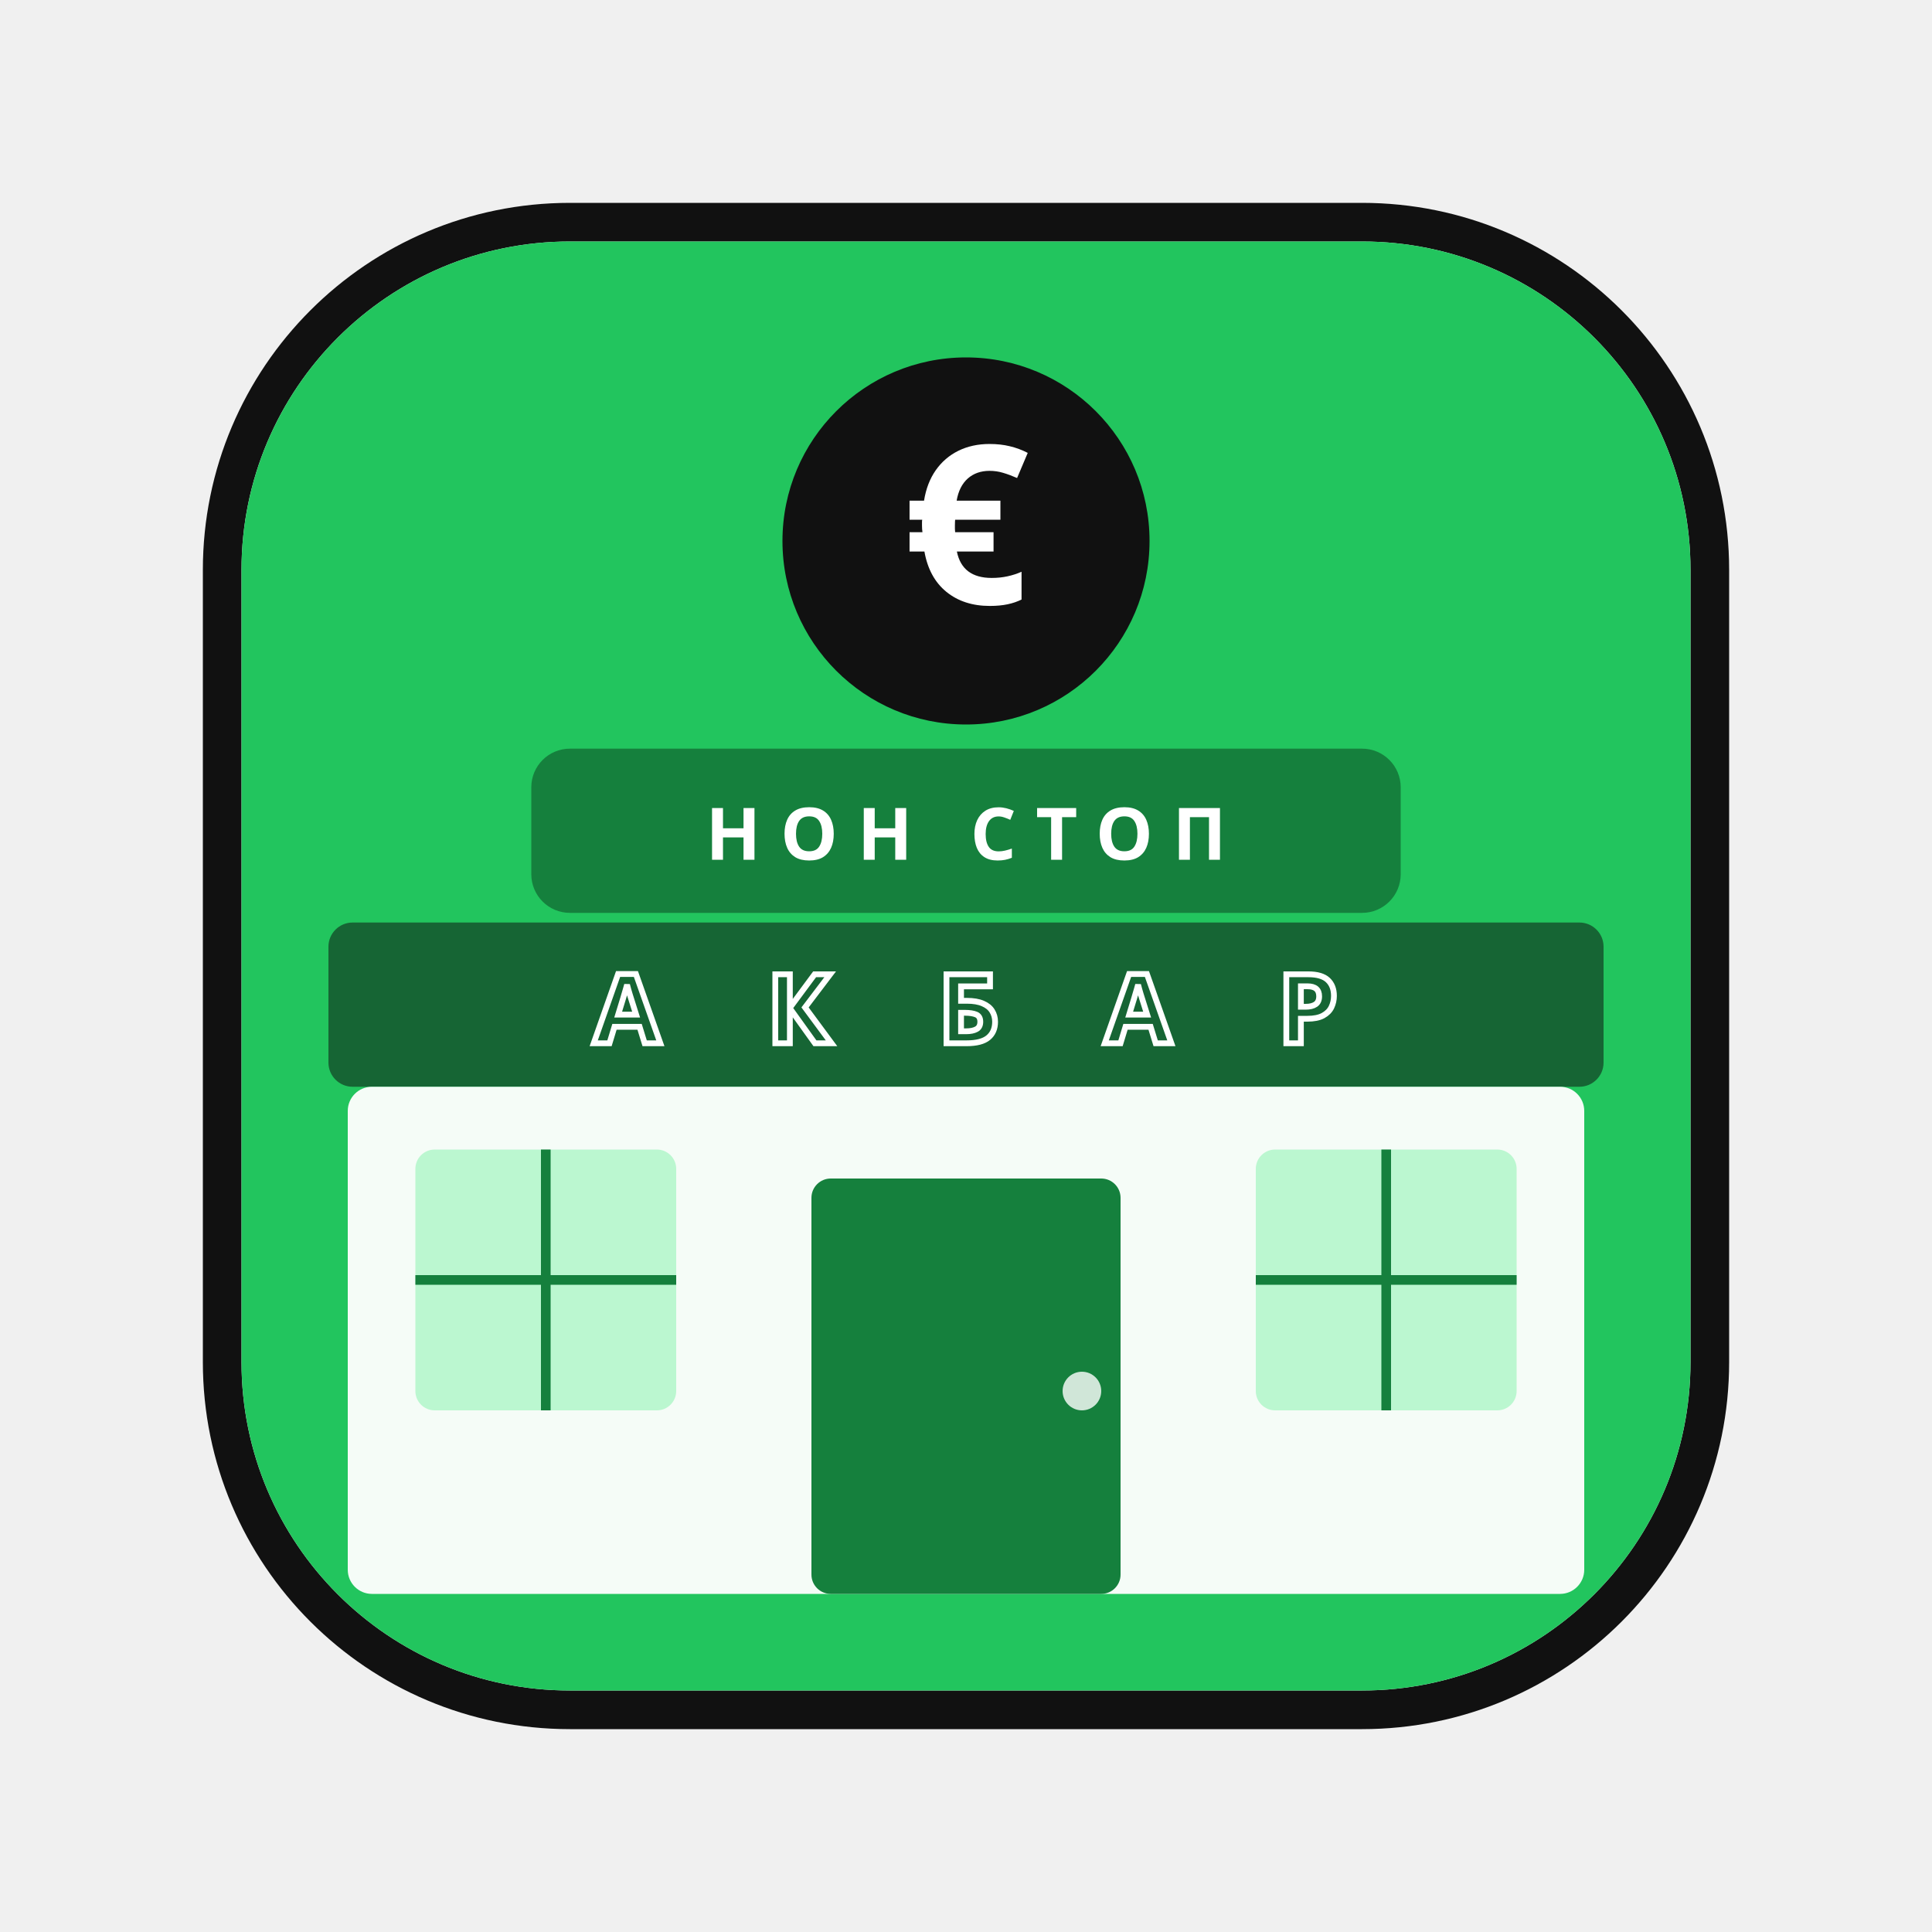
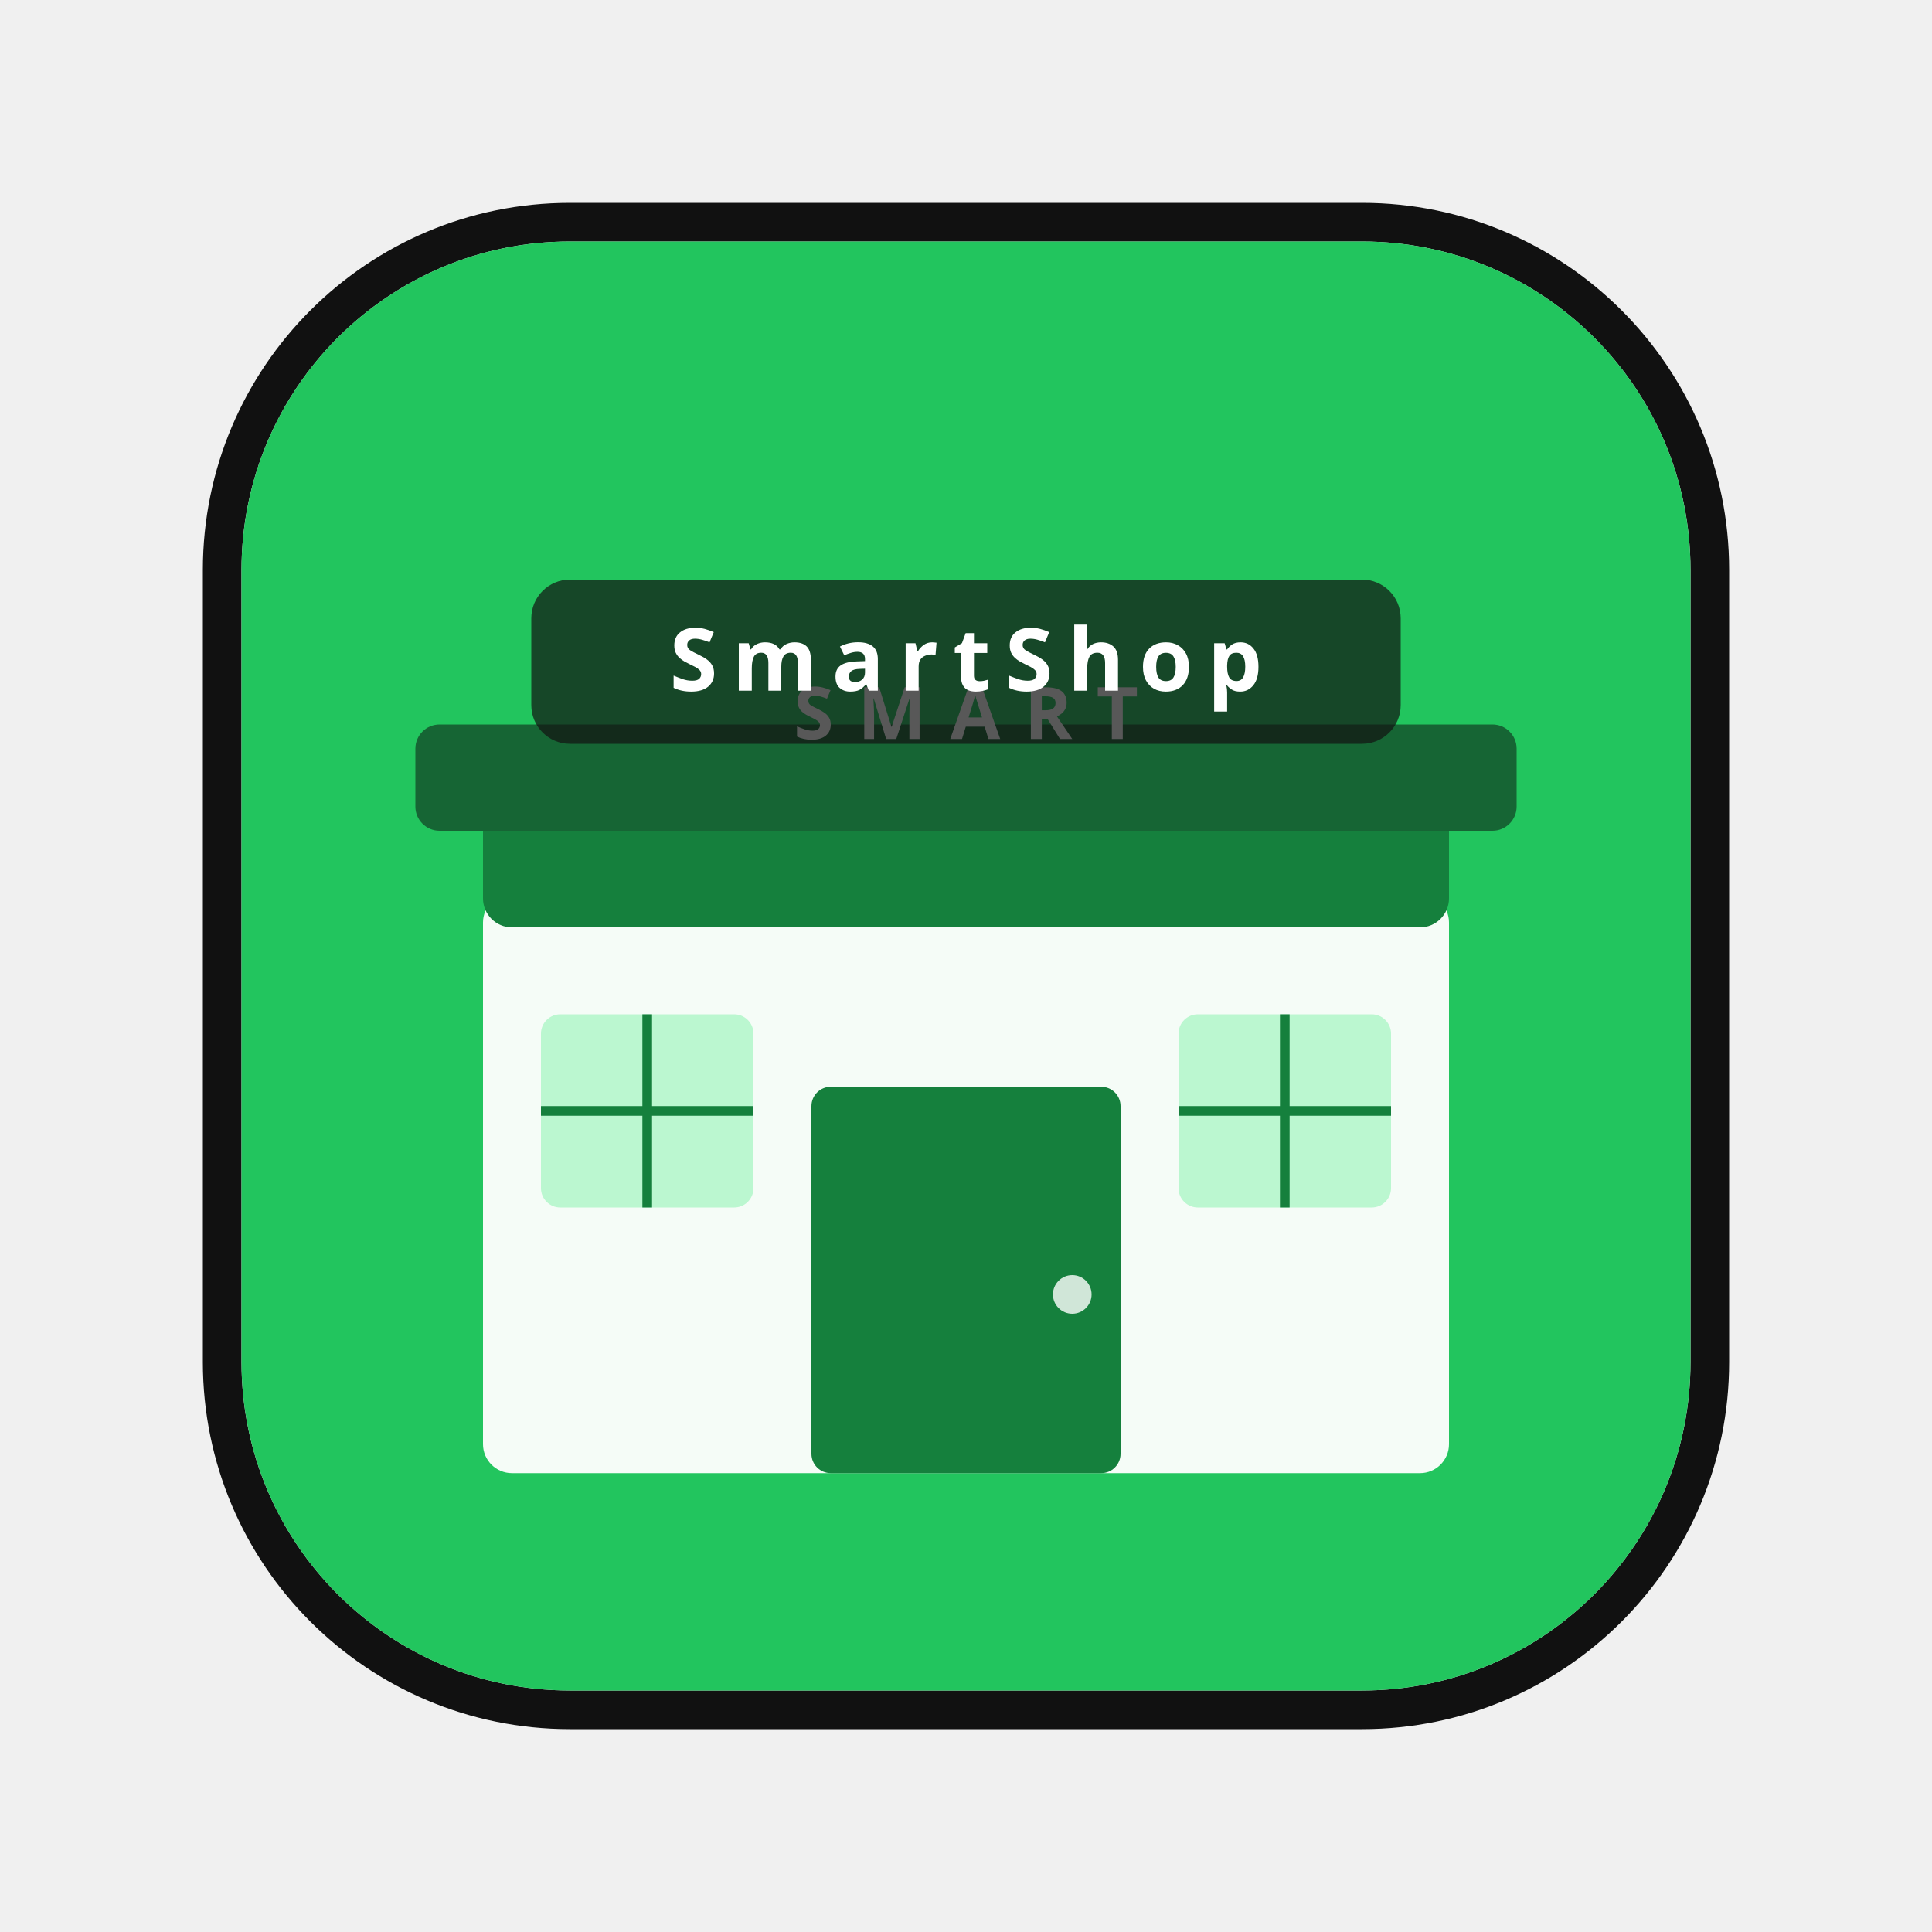
<svg xmlns="http://www.w3.org/2000/svg" viewBox="0 0 400 400">
  <rect x="46" y="46" width="308" height="308" rx="72" fill="none" stroke="#111111" stroke-width="8" />
  <rect x="50" y="50" width="300" height="300" rx="68" fill="#22c55e" />
-   <circle cx="200" cy="112" r="38" fill="#111111" />
-   <text x="200" y="125" text-anchor="middle" font-family="sans-serif" font-size="46" font-weight="900" fill="#ffffff">€</text>
-   <rect x="110" y="155" width="180" height="34" rx="8" fill="#15803d" />
-   <text x="200" y="178" text-anchor="middle" font-family="sans-serif" font-size="15" font-weight="700" fill="#ffffff" letter-spacing="4">НОН СТОП</text>
-   <rect x="68" y="191" width="264" height="34" rx="5" fill="#166534" />
-   <text x="200" y="216" text-anchor="middle" font-family="sans-serif" font-size="20" font-weight="900" fill="none" stroke="#ffffff" stroke-width="1.2" letter-spacing="22">АКБАР</text>
-   <rect x="72" y="225" width="256" height="105" rx="5" fill="#ffffff" opacity="0.95" />
-   <rect x="86" y="238" width="54" height="54" rx="4" fill="#bbf7d0" />
-   <line x1="113" y1="238" x2="113" y2="292" stroke="#15803d" stroke-width="2" />
-   <line x1="86" y1="265" x2="140" y2="265" stroke="#15803d" stroke-width="2" />
-   <rect x="260" y="238" width="54" height="54" rx="4" fill="#bbf7d0" />
-   <line x1="287" y1="238" x2="287" y2="292" stroke="#15803d" stroke-width="2" />
-   <line x1="260" y1="265" x2="314" y2="265" stroke="#15803d" stroke-width="2" />
-   <rect x="168" y="244" width="64" height="86" rx="4" fill="#15803d" />
-   <circle cx="224" cy="288" r="4" fill="#ffffff" opacity="0.8" />
+   <rect x="100" y="185" width="200" height="120" rx="6" fill="#ffffff" opacity="0.95" />
+   <rect x="100" y="160" width="200" height="32" rx="6" fill="#15803d" />
+   <rect x="86" y="150" width="228" height="22" rx="5" fill="#166534" />
+   <rect x="168" y="225" width="64" height="80" rx="4" fill="#15803d" />
+   <circle cx="222" cy="268" r="4" fill="#ffffff" opacity="0.8" />
+   <rect x="112" y="210" width="44" height="40" rx="4" fill="#bbf7d0" />
+   <line x1="134" y1="210" x2="134" y2="250" stroke="#15803d" stroke-width="2" />
+   <line x1="112" y1="230" x2="156" y2="230" stroke="#15803d" stroke-width="2" />
+   <rect x="244" y="210" width="44" height="40" rx="4" fill="#bbf7d0" />
+   <line x1="266" y1="210" x2="266" y2="250" stroke="#15803d" stroke-width="2" />
+   <line x1="244" y1="230" x2="288" y2="230" stroke="#15803d" stroke-width="2" />
+   <text x="200" y="153" text-anchor="middle" font-family="sans-serif" font-size="15" font-weight="700" fill="#ffffff" letter-spacing="5">SMART</text>
+   <rect x="110" y="120" width="180" height="34" rx="8" fill="#111111" opacity="0.7" />
+   <text x="200" y="143" text-anchor="middle" font-family="sans-serif" font-size="18" font-weight="900" fill="#ffffff" letter-spacing="3">SmartShop</text>
</svg>
